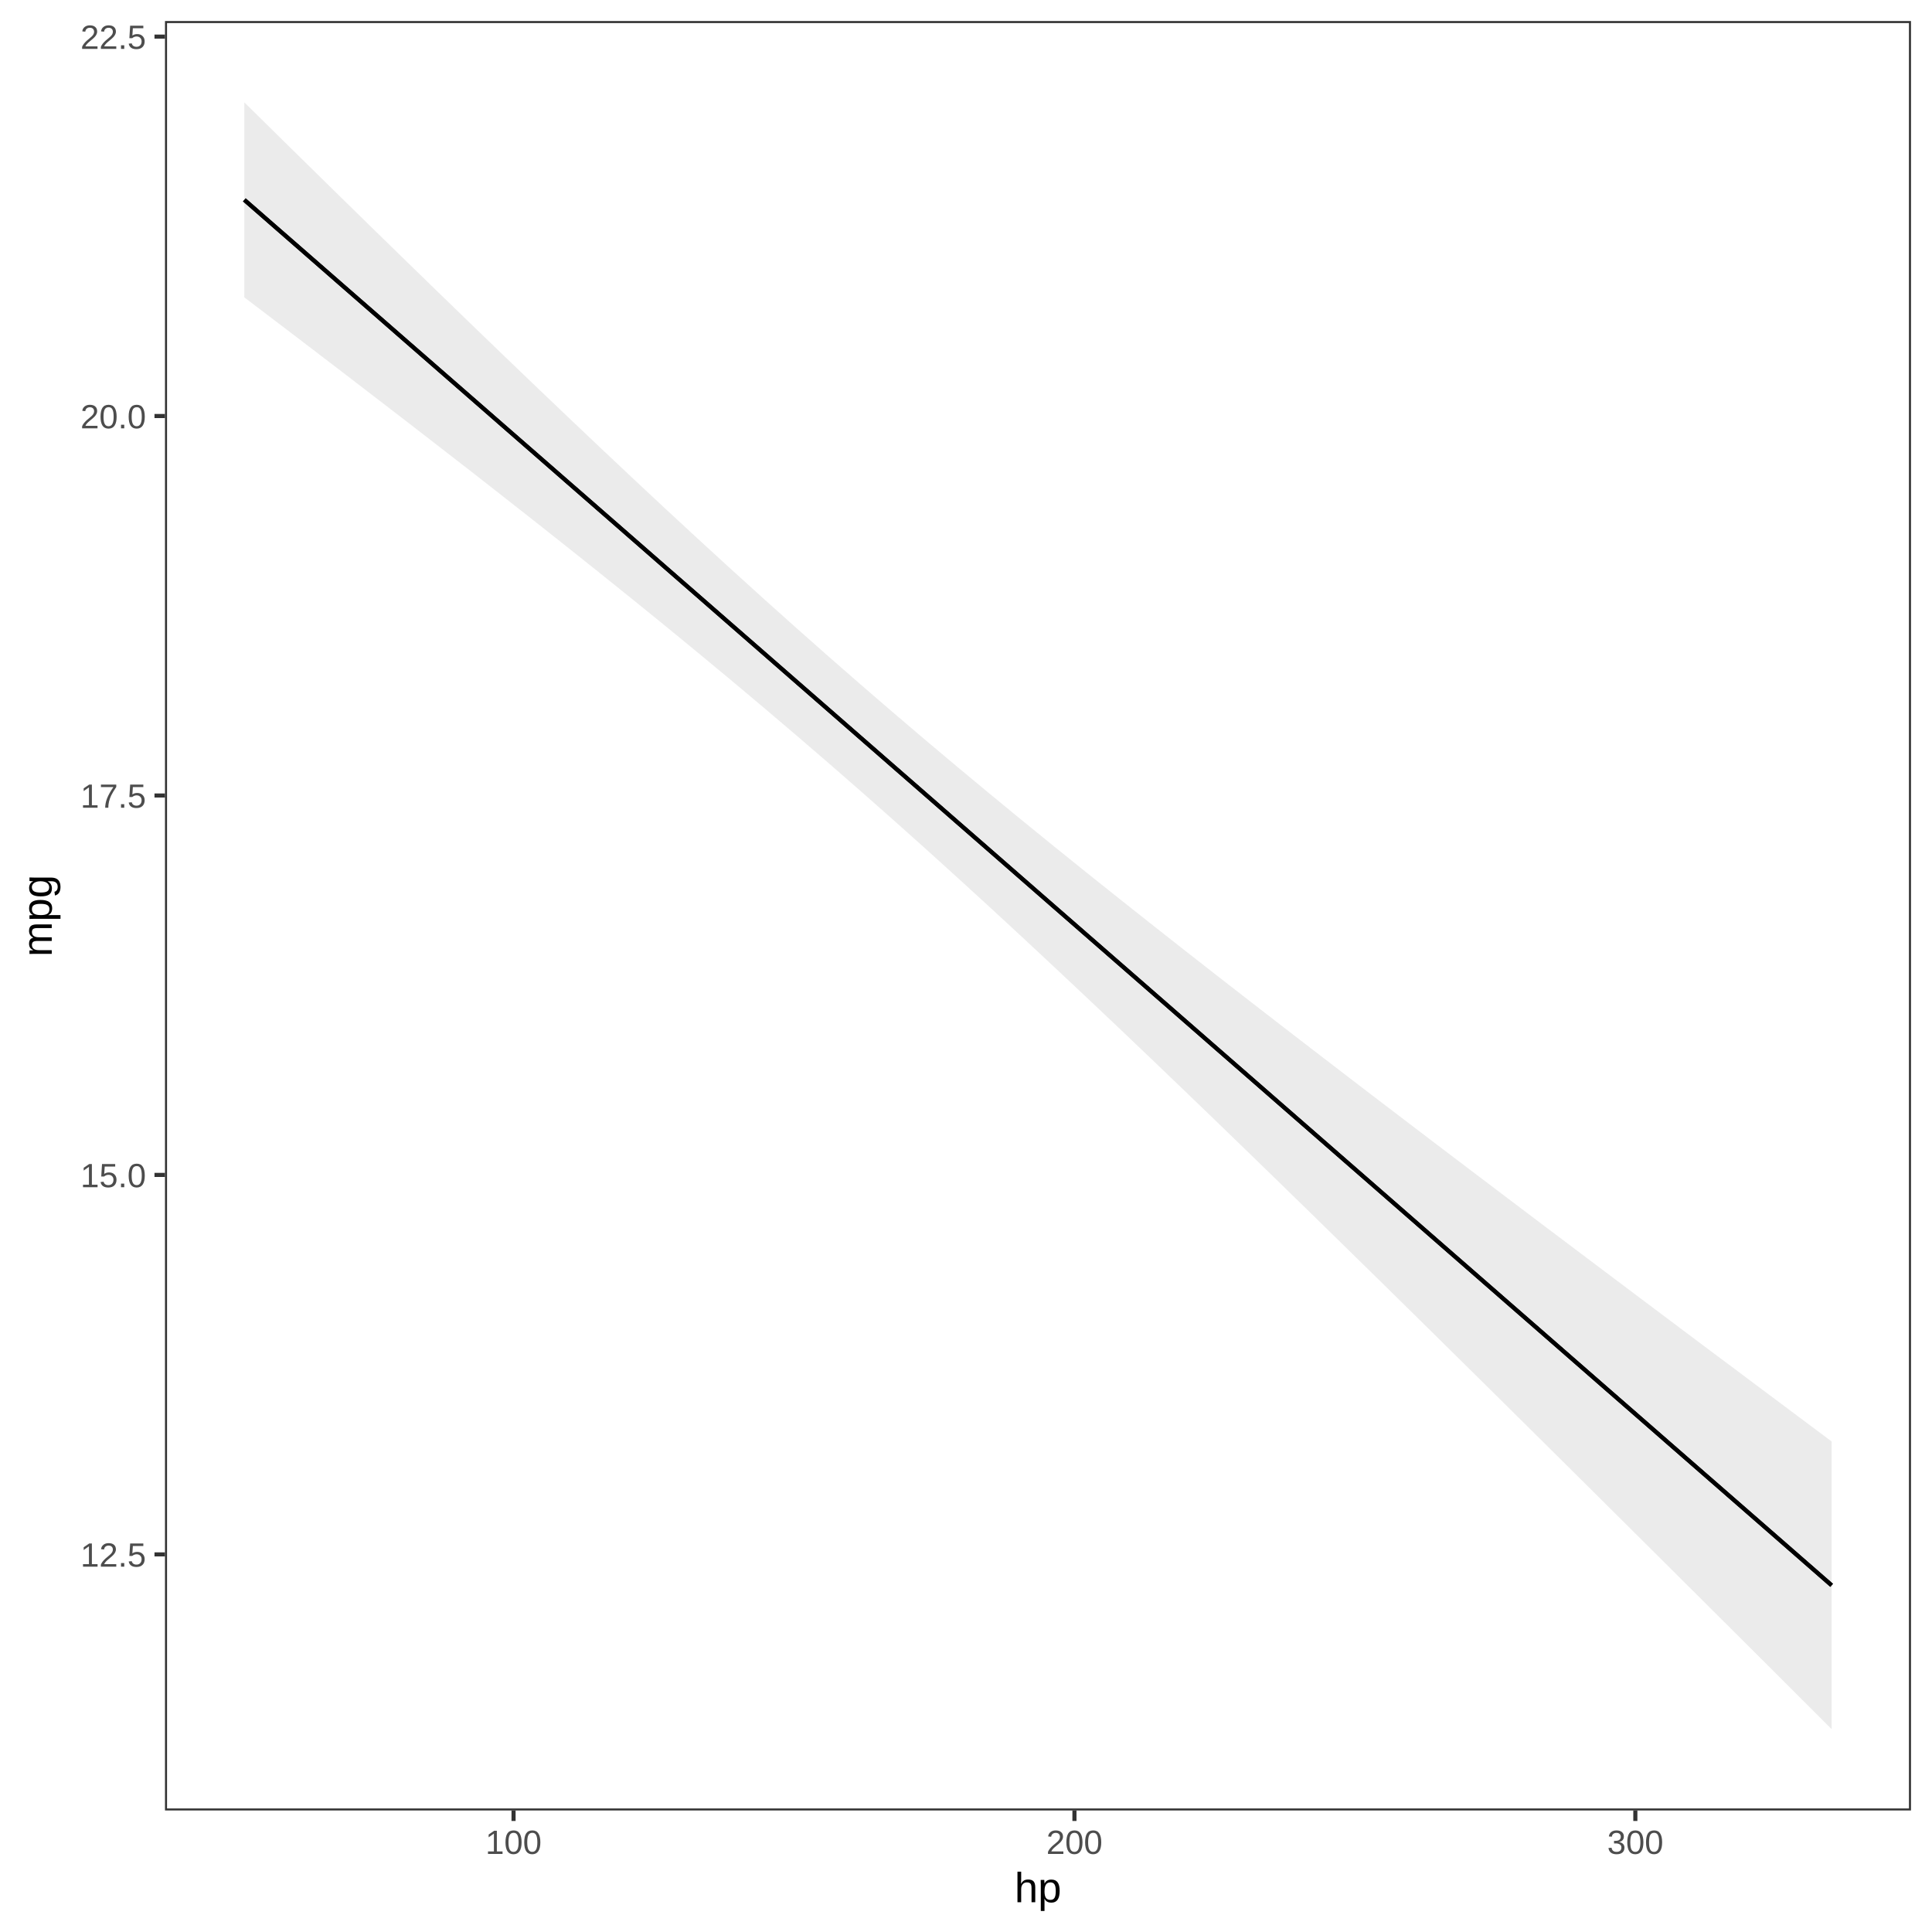
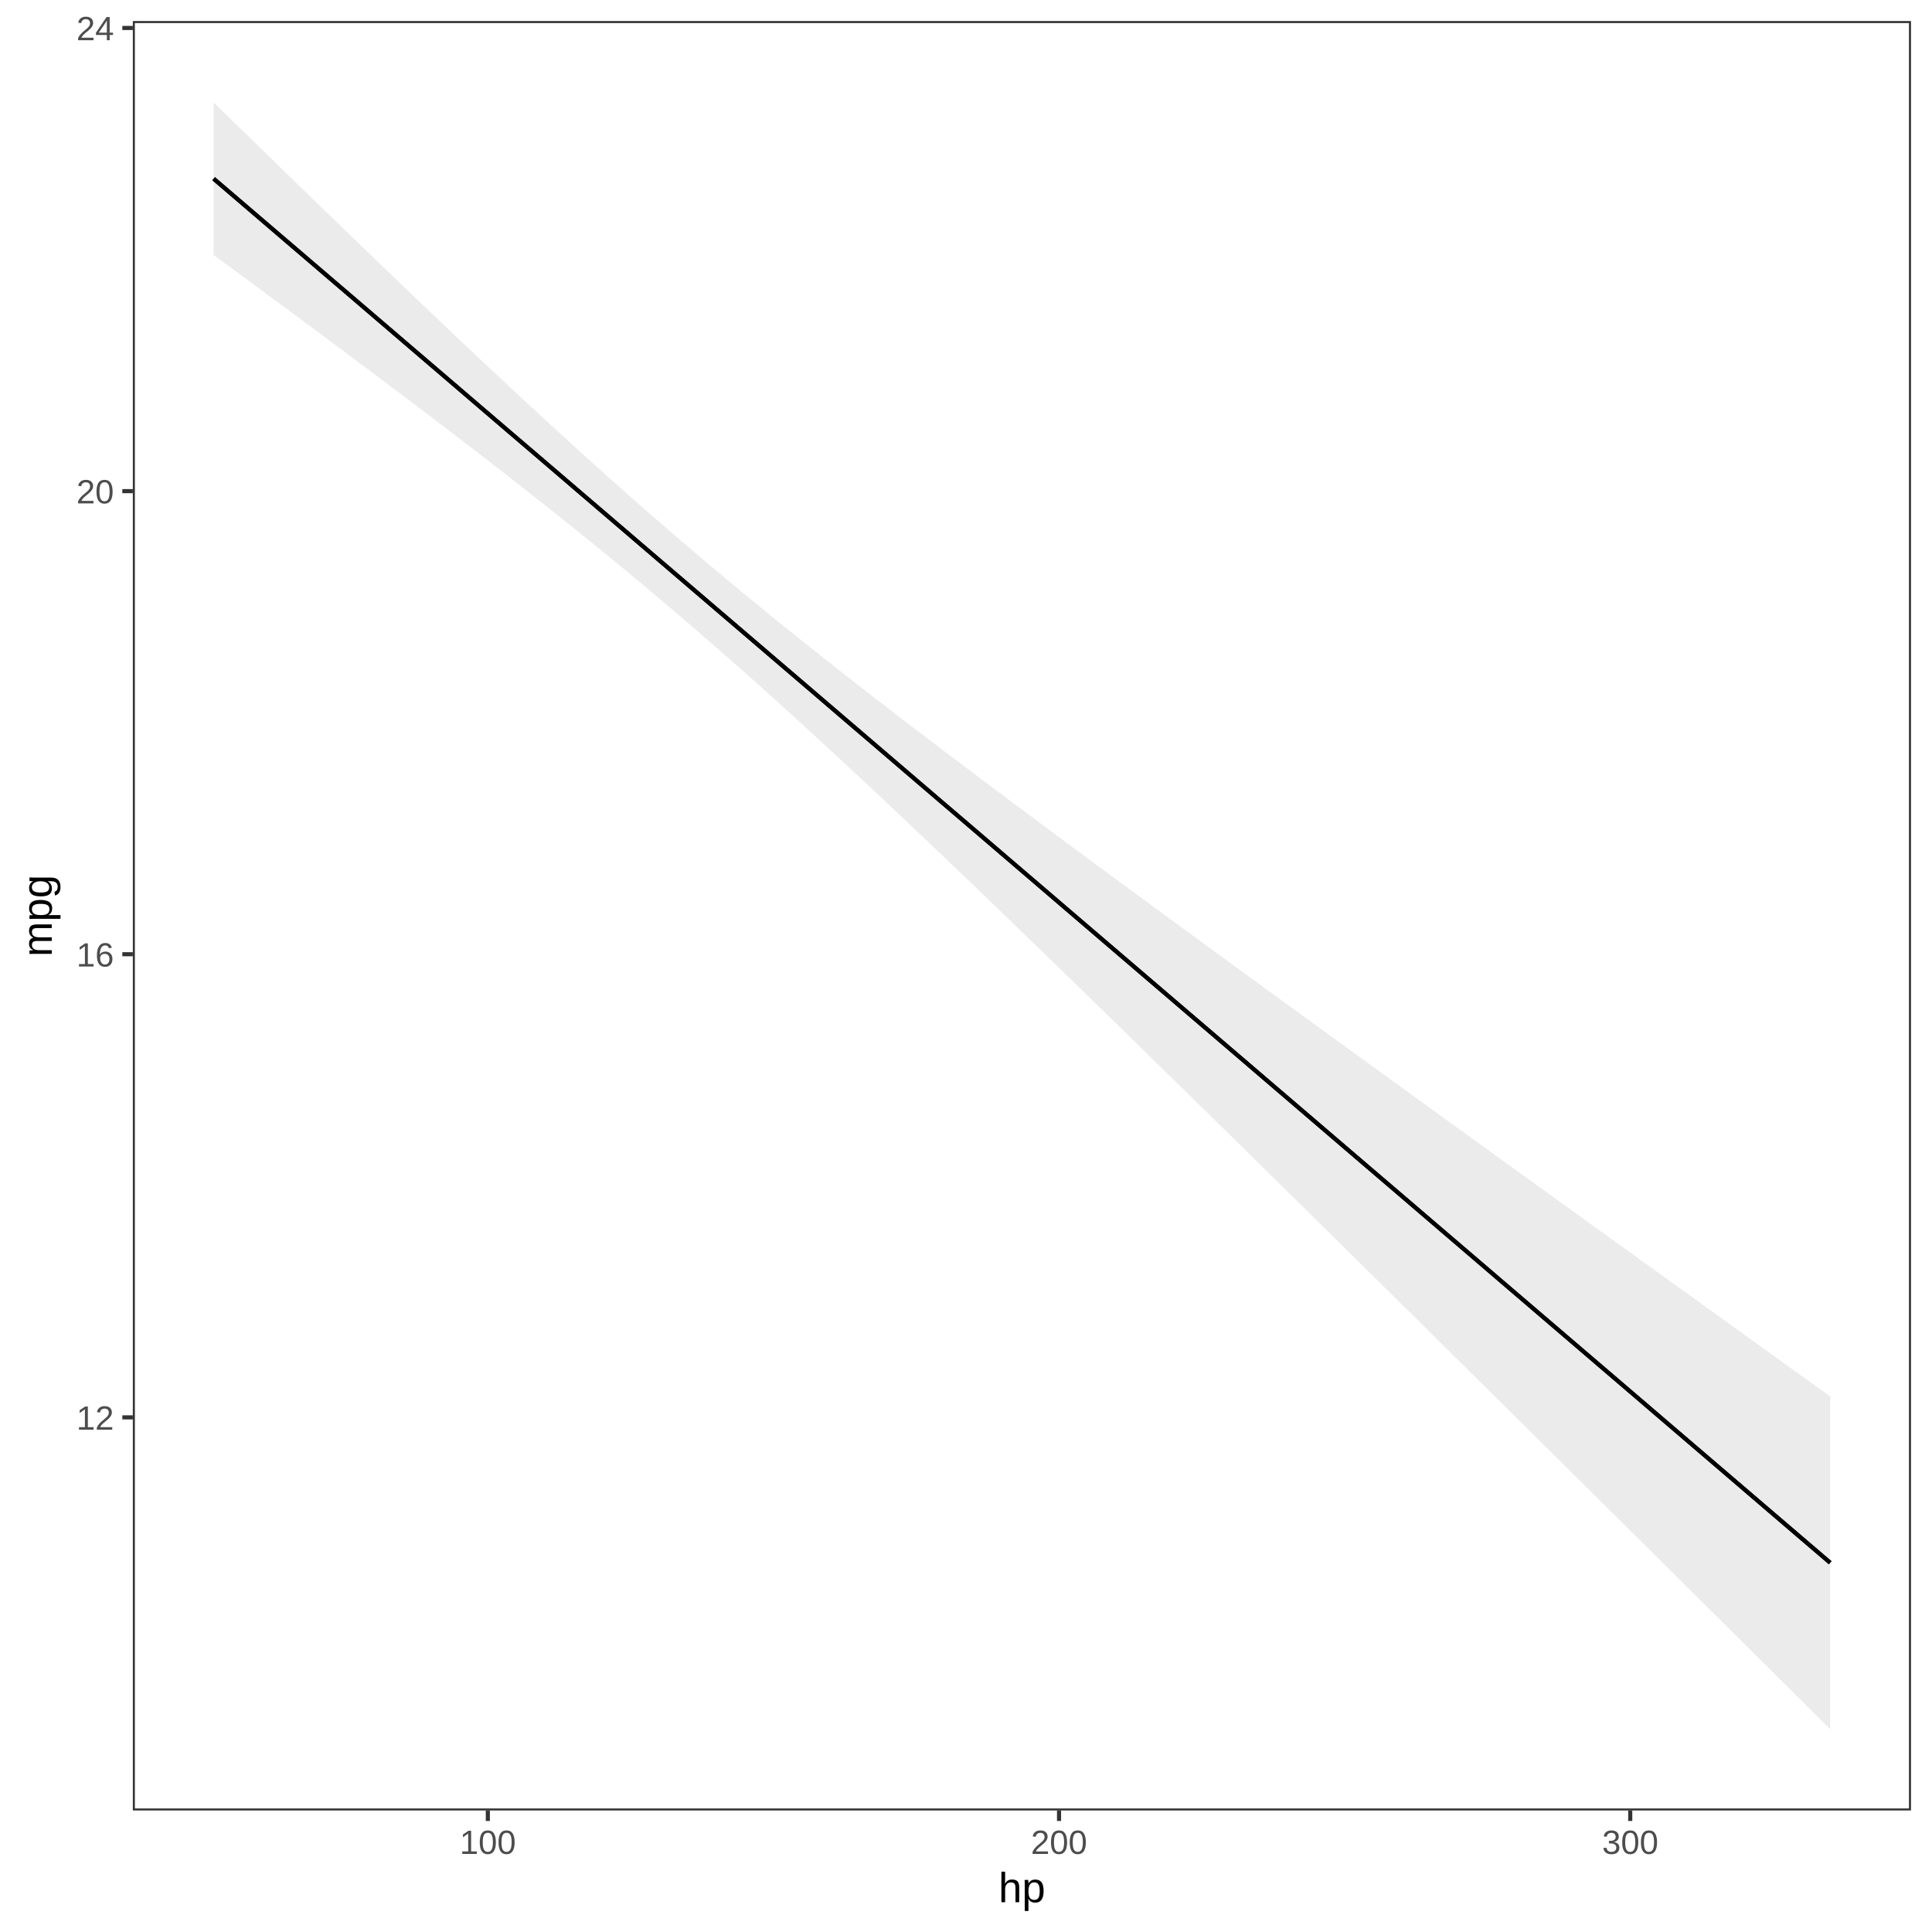
<svg xmlns="http://www.w3.org/2000/svg" class="svglite" width="504.00pt" height="504.00pt" viewBox="0 0 504.00 504.00">
  <defs>
    <style type="text/css">
    .svglite line, .svglite polyline, .svglite polygon, .svglite path, .svglite rect, .svglite circle {
      fill: none;
      stroke: #000000;
      stroke-linecap: round;
      stroke-linejoin: round;
      stroke-miterlimit: 10.00;
    }
    .svglite text {
      white-space: pre;
    }
  </style>
  </defs>
  <rect width="100%" height="100%" style="stroke: none; fill: #FFFFFF;" />
  <defs>
    <clipPath id="cpMC4wMHw1MDQuMDB8MC4wMHw1MDQuMDA=">
      <rect x="0.00" y="0.00" width="504.00" height="504.00" />
    </clipPath>
  </defs>
  <g clip-path="url(#cpMC4wMHw1MDQuMDB8MC4wMHw1MDQuMDA=)">
    <rect x="0.00" y="0.00" width="504.00" height="504.00" style="stroke-width: 1.07; stroke: #FFFFFF; fill: #FFFFFF;" />
  </g>
  <defs>
-     <clipPath id="cpNDMuMDR8NDk4LjUyfDUuNDh8NDcyLjI5">
-       <rect x="43.04" y="5.48" width="455.48" height="466.82" />
+     <clipPath id="cpMzQuNjV8NDk4LjUyfDUuNDh8NDcyLjI5">
+       <rect x="34.65" y="5.48" width="463.87" height="466.82" />
    </clipPath>
  </defs>
-   <g clip-path="url(#cpNDMuMDR8NDk4LjUyfDUuNDh8NDcyLjI5)">
-     <rect x="43.04" y="5.48" width="455.48" height="466.82" style="stroke-width: 1.07; stroke: none; fill: #FFFFFF;" />
-     <polygon points="63.74,26.70 72.19,35.03 80.64,43.34 89.09,51.63 97.54,59.90 105.99,68.14 114.44,76.36 122.90,84.55 131.35,92.70 139.80,100.81 148.25,108.87 156.70,116.88 165.15,124.84 173.60,132.73 182.05,140.55 190.50,148.29 198.95,155.95 207.40,163.52 215.85,171.00 224.30,178.38 232.75,185.67 241.20,192.87 249.65,199.98 258.10,207.00 266.55,213.95 275.00,220.82 283.45,227.63 291.91,234.38 300.36,241.08 308.81,247.73 317.26,254.34 325.71,260.91 334.16,267.45 342.61,273.96 351.06,280.45 359.51,286.92 367.96,293.36 376.41,299.79 384.86,306.20 393.31,312.59 401.76,318.98 410.21,325.35 418.66,331.71 427.11,338.07 435.56,344.41 444.01,350.75 452.47,357.08 460.92,363.40 469.37,369.72 477.82,376.04 477.82,451.08 469.37,442.64 460.92,434.20 452.47,425.78 444.01,417.36 435.56,408.94 427.11,400.54 418.66,392.14 410.21,383.75 401.76,375.37 393.31,367.00 384.86,358.65 376.41,350.31 367.96,341.98 359.51,333.67 351.06,325.39 342.61,317.12 334.16,308.88 325.71,300.67 317.26,292.49 308.81,284.35 300.36,276.25 291.91,268.19 283.45,260.19 275.00,252.25 266.55,244.37 258.10,236.56 249.65,228.84 241.20,221.19 232.75,213.64 224.30,206.18 215.85,198.81 207.40,191.54 198.95,184.36 190.50,177.26 182.05,170.26 173.60,163.32 165.15,156.46 156.70,149.67 148.25,142.93 139.80,136.24 131.35,129.60 122.90,122.99 114.44,116.43 105.99,109.89 97.54,103.39 89.09,96.90 80.64,90.44 72.19,84.00 63.74,77.58 " style="stroke-width: 0.00; stroke: none; stroke-linecap: butt; fill: #333333; fill-opacity: 0.10;" />
-     <polyline points="63.74,26.70 72.19,35.03 80.64,43.34 89.09,51.63 97.54,59.90 105.99,68.14 114.44,76.36 122.90,84.55 131.35,92.70 139.80,100.81 148.25,108.87 156.70,116.88 165.15,124.84 173.60,132.73 182.05,140.55 190.50,148.29 198.95,155.95 207.40,163.52 215.85,171.00 224.30,178.38 232.75,185.67 241.20,192.87 249.65,199.98 258.10,207.00 266.55,213.95 275.00,220.82 283.45,227.63 291.91,234.38 300.36,241.08 308.81,247.73 317.26,254.34 325.71,260.91 334.16,267.45 342.61,273.96 351.06,280.45 359.51,286.92 367.96,293.36 376.41,299.79 384.86,306.20 393.31,312.59 401.76,318.98 410.21,325.35 418.66,331.71 427.11,338.07 435.56,344.41 444.01,350.75 452.47,357.08 460.92,363.40 469.37,369.72 477.82,376.04 " style="stroke-width: 1.07; stroke: none; stroke-linecap: butt;" />
-     <polyline points="477.82,451.08 469.37,442.64 460.92,434.20 452.47,425.78 444.01,417.36 435.56,408.94 427.11,400.54 418.66,392.14 410.21,383.75 401.76,375.37 393.31,367.00 384.86,358.65 376.41,350.31 367.96,341.98 359.51,333.67 351.06,325.39 342.61,317.12 334.16,308.88 325.71,300.67 317.26,292.49 308.81,284.35 300.36,276.25 291.91,268.19 283.45,260.19 275.00,252.25 266.55,244.37 258.10,236.56 249.65,228.84 241.20,221.19 232.75,213.64 224.30,206.18 215.85,198.81 207.40,191.54 198.95,184.36 190.50,177.26 182.05,170.26 173.60,163.32 165.15,156.46 156.70,149.67 148.25,142.93 139.80,136.24 131.35,129.60 122.90,122.99 114.44,116.43 105.99,109.89 97.54,103.39 89.09,96.90 80.64,90.44 72.19,84.00 63.74,77.58 " style="stroke-width: 1.07; stroke: none; stroke-linecap: butt;" />
-     <polyline points="63.74,52.14 72.19,59.52 80.64,66.89 89.09,74.27 97.54,81.64 105.99,89.02 114.44,96.39 122.90,103.77 131.35,111.15 139.80,118.52 148.25,125.90 156.70,133.27 165.15,140.65 173.60,148.03 182.05,155.40 190.50,162.78 198.95,170.15 207.40,177.53 215.85,184.90 224.30,192.28 232.75,199.66 241.20,207.03 249.65,214.41 258.10,221.78 266.55,229.16 275.00,236.54 283.45,243.91 291.91,251.29 300.36,258.66 308.81,266.04 317.26,273.42 325.71,280.79 334.16,288.17 342.61,295.54 351.06,302.92 359.51,310.29 367.96,317.67 376.41,325.05 384.86,332.42 393.31,339.80 401.76,347.17 410.21,354.55 418.66,361.93 427.11,369.30 435.56,376.68 444.01,384.05 452.47,391.43 460.92,398.80 469.37,406.18 477.82,413.56 " style="stroke-width: 1.07; stroke-linecap: butt;" />
-     <polyline points="63.74,52.14 72.19,59.52 80.64,66.89 89.09,74.27 97.54,81.64 105.99,89.02 114.44,96.39 122.90,103.77 131.35,111.15 139.80,118.52 148.25,125.90 156.70,133.27 165.15,140.65 173.60,148.03 182.05,155.40 190.50,162.78 198.95,170.15 207.40,177.53 215.85,184.90 224.30,192.28 232.75,199.66 241.20,207.03 249.65,214.41 258.10,221.78 266.55,229.16 275.00,236.54 283.45,243.91 291.91,251.29 300.36,258.66 308.81,266.04 317.26,273.42 325.71,280.79 334.16,288.17 342.61,295.54 351.06,302.92 359.51,310.29 367.96,317.67 376.41,325.05 384.86,332.42 393.31,339.80 401.76,347.17 410.21,354.55 418.66,361.93 427.11,369.30 435.56,376.68 444.01,384.05 452.47,391.43 460.92,398.80 469.37,406.18 477.82,413.56 " style="stroke-width: 1.07; stroke-linecap: butt;" />
-     <rect x="43.04" y="5.48" width="455.48" height="466.82" style="stroke-width: 1.07; stroke: #333333;" />
+   <g clip-path="url(#cpMzQuNjV8NDk4LjUyfDUuNDh8NDcyLjI5)">
+     <rect x="34.65" y="5.48" width="463.87" height="466.82" style="stroke-width: 1.07; stroke: none; fill: #FFFFFF;" />
+     <polygon points="55.73,26.70 64.34,35.11 72.95,43.50 81.55,51.86 90.16,60.20 98.77,68.49 107.37,76.75 115.98,84.95 124.58,93.09 133.19,101.15 141.80,109.13 150.40,117.00 159.01,124.75 167.61,132.36 176.22,139.84 184.83,147.17 193.43,154.35 202.04,161.39 210.65,168.30 219.25,175.11 227.86,181.82 236.46,188.45 245.07,195.01 253.68,201.51 262.28,207.97 270.89,214.39 279.49,220.78 288.10,227.13 296.71,233.47 305.31,239.78 313.92,246.08 322.53,252.36 331.13,258.63 339.74,264.89 348.34,271.14 356.95,277.39 365.56,283.62 374.16,289.85 382.77,296.07 391.37,302.29 399.98,308.50 408.59,314.71 417.19,320.92 425.80,327.12 434.40,333.32 443.01,339.51 451.62,345.71 460.22,351.90 468.83,358.09 477.44,364.27 477.44,451.08 468.83,442.53 460.22,433.98 451.62,425.43 443.01,416.89 434.40,408.35 425.80,399.81 417.19,391.27 408.59,382.74 399.98,374.21 391.37,365.69 382.77,357.17 374.16,348.66 365.56,340.15 356.95,331.65 348.34,323.15 339.74,314.66 331.13,306.19 322.53,297.72 313.92,289.27 305.31,280.83 296.71,272.40 288.10,264.00 279.49,255.62 270.89,247.27 262.28,238.95 253.68,230.67 245.07,222.44 236.46,214.26 227.86,206.16 219.25,198.13 210.65,190.20 202.04,182.38 193.43,174.68 184.83,167.13 176.22,159.72 167.61,152.45 159.01,145.33 150.40,138.35 141.80,131.48 133.19,124.72 124.58,118.04 115.98,111.45 107.37,104.91 98.77,98.43 90.16,91.99 81.55,85.58 72.95,79.21 64.34,72.86 55.73,66.54 " style="stroke-width: 0.00; stroke: none; stroke-linecap: butt; fill: #333333; fill-opacity: 0.10;" />
+     <polyline points="55.73,26.70 64.34,35.11 72.95,43.50 81.55,51.86 90.16,60.20 98.77,68.49 107.37,76.75 115.98,84.95 124.58,93.09 133.19,101.15 141.80,109.13 150.40,117.00 159.01,124.75 167.61,132.36 176.22,139.84 184.83,147.17 193.43,154.35 202.04,161.39 210.65,168.30 219.25,175.11 227.86,181.82 236.46,188.45 245.07,195.01 253.68,201.51 262.28,207.97 270.89,214.39 279.49,220.78 288.10,227.13 296.71,233.47 305.31,239.78 313.92,246.08 322.53,252.36 331.13,258.63 339.74,264.89 348.34,271.14 356.95,277.39 365.56,283.62 374.16,289.85 382.77,296.07 391.37,302.29 399.98,308.50 408.59,314.71 417.19,320.92 425.80,327.12 434.40,333.32 443.01,339.51 451.62,345.71 460.22,351.90 468.83,358.09 477.44,364.27 " style="stroke-width: 1.07; stroke: none; stroke-linecap: butt;" />
+     <polyline points="477.44,451.08 468.83,442.53 460.22,433.98 451.62,425.43 443.01,416.89 434.40,408.35 425.80,399.81 417.19,391.27 408.59,382.74 399.98,374.21 391.37,365.69 382.77,357.17 374.16,348.66 365.56,340.15 356.95,331.65 348.34,323.15 339.74,314.66 331.13,306.19 322.53,297.72 313.92,289.27 305.31,280.83 296.71,272.40 288.10,264.00 279.49,255.62 270.89,247.27 262.28,238.95 253.68,230.67 245.07,222.44 236.46,214.26 227.86,206.16 219.25,198.13 210.65,190.20 202.04,182.38 193.43,174.68 184.83,167.13 176.22,159.72 167.61,152.45 159.01,145.33 150.40,138.35 141.80,131.48 133.19,124.72 124.58,118.04 115.98,111.45 107.37,104.91 98.77,98.43 90.16,91.99 81.55,85.58 72.95,79.21 64.34,72.86 55.73,66.54 " style="stroke-width: 1.07; stroke: none; stroke-linecap: butt;" />
+     <polyline points="55.73,46.62 64.34,53.99 72.95,61.36 81.55,68.72 90.16,76.09 98.77,83.46 107.37,90.83 115.98,98.20 124.58,105.57 133.19,112.94 141.80,120.30 150.40,127.67 159.01,135.04 167.61,142.41 176.22,149.78 184.83,157.15 193.43,164.51 202.04,171.88 210.65,179.25 219.25,186.62 227.86,193.99 236.46,201.36 245.07,208.73 253.68,216.09 262.28,223.46 270.89,230.83 279.49,238.20 288.10,245.57 296.71,252.94 305.31,260.30 313.92,267.67 322.53,275.04 331.13,282.41 339.74,289.78 348.34,297.15 356.95,304.52 365.56,311.88 374.16,319.25 382.77,326.62 391.37,333.99 399.98,341.36 408.59,348.73 417.19,356.09 425.80,363.46 434.40,370.83 443.01,378.20 451.62,385.57 460.22,392.94 468.83,400.31 477.44,407.67 " style="stroke-width: 1.07; stroke-linecap: butt;" />
+     <polyline points="55.73,46.62 64.34,53.99 72.95,61.36 81.55,68.72 90.16,76.09 98.77,83.46 107.37,90.83 115.98,98.20 124.58,105.57 133.19,112.94 141.80,120.30 150.40,127.67 159.01,135.04 167.61,142.41 176.22,149.78 184.83,157.15 193.43,164.51 202.04,171.88 210.65,179.25 219.25,186.62 227.86,193.99 236.46,201.36 245.07,208.73 253.68,216.09 262.28,223.46 270.89,230.83 279.49,238.20 288.10,245.57 296.71,252.94 305.31,260.30 313.92,267.67 322.53,275.04 331.13,282.41 339.74,289.78 348.34,297.15 356.95,304.52 365.56,311.88 374.16,319.25 382.77,326.62 391.37,333.99 399.98,341.36 408.59,348.73 417.19,356.09 425.80,363.46 434.40,370.83 443.01,378.20 451.62,385.57 460.22,392.94 468.83,400.31 477.44,407.67 " style="stroke-width: 1.07; stroke-linecap: butt;" />
+     <rect x="34.65" y="5.48" width="463.87" height="466.82" style="stroke-width: 1.07; stroke: #333333;" />
  </g>
  <g clip-path="url(#cpMC4wMHw1MDQuMDB8MC4wMHw1MDQuMDA=)">
-     <text x="38.11" y="408.70" text-anchor="end" style="font-size: 8.80px;fill: #4D4D4D; font-family: &quot;Arimo&quot;;" textLength="19.58px" lengthAdjust="spacingAndGlyphs">12.5</text>
-     <text x="38.11" y="309.71" text-anchor="end" style="font-size: 8.80px;fill: #4D4D4D; font-family: &quot;Arimo&quot;;" textLength="19.58px" lengthAdjust="spacingAndGlyphs">15.0</text>
-     <text x="38.11" y="210.72" text-anchor="end" style="font-size: 8.80px;fill: #4D4D4D; font-family: &quot;Arimo&quot;;" textLength="19.58px" lengthAdjust="spacingAndGlyphs">17.5</text>
-     <text x="38.11" y="111.74" text-anchor="end" style="font-size: 8.80px;fill: #4D4D4D; font-family: &quot;Arimo&quot;;" textLength="19.58px" lengthAdjust="spacingAndGlyphs">20.0</text>
-     <text x="38.11" y="12.75" text-anchor="end" style="font-size: 8.80px;fill: #4D4D4D; font-family: &quot;Arimo&quot;;" textLength="19.58px" lengthAdjust="spacingAndGlyphs">22.5</text>
-     <polyline points="40.30,405.49 43.04,405.49 " style="stroke-width: 1.07; stroke: #333333; stroke-linecap: butt;" />
-     <polyline points="40.30,306.50 43.04,306.50 " style="stroke-width: 1.07; stroke: #333333; stroke-linecap: butt;" />
-     <polyline points="40.30,207.52 43.04,207.52 " style="stroke-width: 1.07; stroke: #333333; stroke-linecap: butt;" />
-     <polyline points="40.30,108.53 43.04,108.53 " style="stroke-width: 1.07; stroke: #333333; stroke-linecap: butt;" />
-     <polyline points="40.30,9.55 43.04,9.55 " style="stroke-width: 1.07; stroke: #333333; stroke-linecap: butt;" />
-     <polyline points="133.97,475.03 133.97,472.29 " style="stroke-width: 1.07; stroke: #333333; stroke-linecap: butt;" />
-     <polyline points="280.29,475.03 280.29,472.29 " style="stroke-width: 1.07; stroke: #333333; stroke-linecap: butt;" />
-     <polyline points="426.61,475.03 426.61,472.29 " style="stroke-width: 1.07; stroke: #333333; stroke-linecap: butt;" />
-     <text x="133.97" y="483.64" text-anchor="middle" style="font-size: 8.80px;fill: #4D4D4D; font-family: &quot;Arimo&quot;;" textLength="16.78px" lengthAdjust="spacingAndGlyphs">100</text>
-     <text x="280.29" y="483.64" text-anchor="middle" style="font-size: 8.80px;fill: #4D4D4D; font-family: &quot;Arimo&quot;;" textLength="16.78px" lengthAdjust="spacingAndGlyphs">200</text>
-     <text x="426.61" y="483.64" text-anchor="middle" style="font-size: 8.80px;fill: #4D4D4D; font-family: &quot;Arimo&quot;;" textLength="16.78px" lengthAdjust="spacingAndGlyphs">300</text>
-     <text x="270.78" y="496.23" text-anchor="middle" style="font-size: 11.00px; font-family: &quot;Arimo&quot;;" textLength="13.95px" lengthAdjust="spacingAndGlyphs">hp</text>
+     <text x="29.72" y="372.96" text-anchor="end" style="font-size: 8.80px;fill: #4D4D4D; font-family: &quot;Arimo&quot;;" textLength="11.19px" lengthAdjust="spacingAndGlyphs">12</text>
+     <text x="29.72" y="252.14" text-anchor="end" style="font-size: 8.80px;fill: #4D4D4D; font-family: &quot;Arimo&quot;;" textLength="11.19px" lengthAdjust="spacingAndGlyphs">16</text>
+     <text x="29.72" y="131.32" text-anchor="end" style="font-size: 8.80px;fill: #4D4D4D; font-family: &quot;Arimo&quot;;" textLength="11.19px" lengthAdjust="spacingAndGlyphs">20</text>
+     <text x="29.72" y="10.50" text-anchor="end" style="font-size: 8.80px;fill: #4D4D4D; font-family: &quot;Arimo&quot;;" textLength="11.19px" lengthAdjust="spacingAndGlyphs">24</text>
+     <polyline points="31.91,369.75 34.65,369.75 " style="stroke-width: 1.07; stroke: #333333; stroke-linecap: butt;" />
+     <polyline points="31.91,248.93 34.65,248.93 " style="stroke-width: 1.07; stroke: #333333; stroke-linecap: butt;" />
+     <polyline points="31.91,128.12 34.65,128.12 " style="stroke-width: 1.07; stroke: #333333; stroke-linecap: butt;" />
+     <polyline points="31.91,7.30 34.65,7.30 " style="stroke-width: 1.07; stroke: #333333; stroke-linecap: butt;" />
+     <polyline points="127.26,475.03 127.26,472.29 " style="stroke-width: 1.07; stroke: #333333; stroke-linecap: butt;" />
+     <polyline points="276.27,475.03 276.27,472.29 " style="stroke-width: 1.07; stroke: #333333; stroke-linecap: butt;" />
+     <polyline points="425.28,475.03 425.28,472.29 " style="stroke-width: 1.07; stroke: #333333; stroke-linecap: butt;" />
+     <text x="127.26" y="483.64" text-anchor="middle" style="font-size: 8.80px;fill: #4D4D4D; font-family: &quot;Arimo&quot;;" textLength="16.78px" lengthAdjust="spacingAndGlyphs">100</text>
+     <text x="276.27" y="483.64" text-anchor="middle" style="font-size: 8.80px;fill: #4D4D4D; font-family: &quot;Arimo&quot;;" textLength="16.78px" lengthAdjust="spacingAndGlyphs">200</text>
+     <text x="425.28" y="483.64" text-anchor="middle" style="font-size: 8.80px;fill: #4D4D4D; font-family: &quot;Arimo&quot;;" textLength="16.78px" lengthAdjust="spacingAndGlyphs">300</text>
+     <text x="266.59" y="496.23" text-anchor="middle" style="font-size: 11.00px; font-family: &quot;Arimo&quot;;" textLength="13.95px" lengthAdjust="spacingAndGlyphs">hp</text>
    <text transform="translate(13.50,238.89) rotate(-90)" text-anchor="middle" style="font-size: 11.00px; font-family: &quot;Arimo&quot;;" textLength="24.68px" lengthAdjust="spacingAndGlyphs">mpg</text>
  </g>
</svg>
